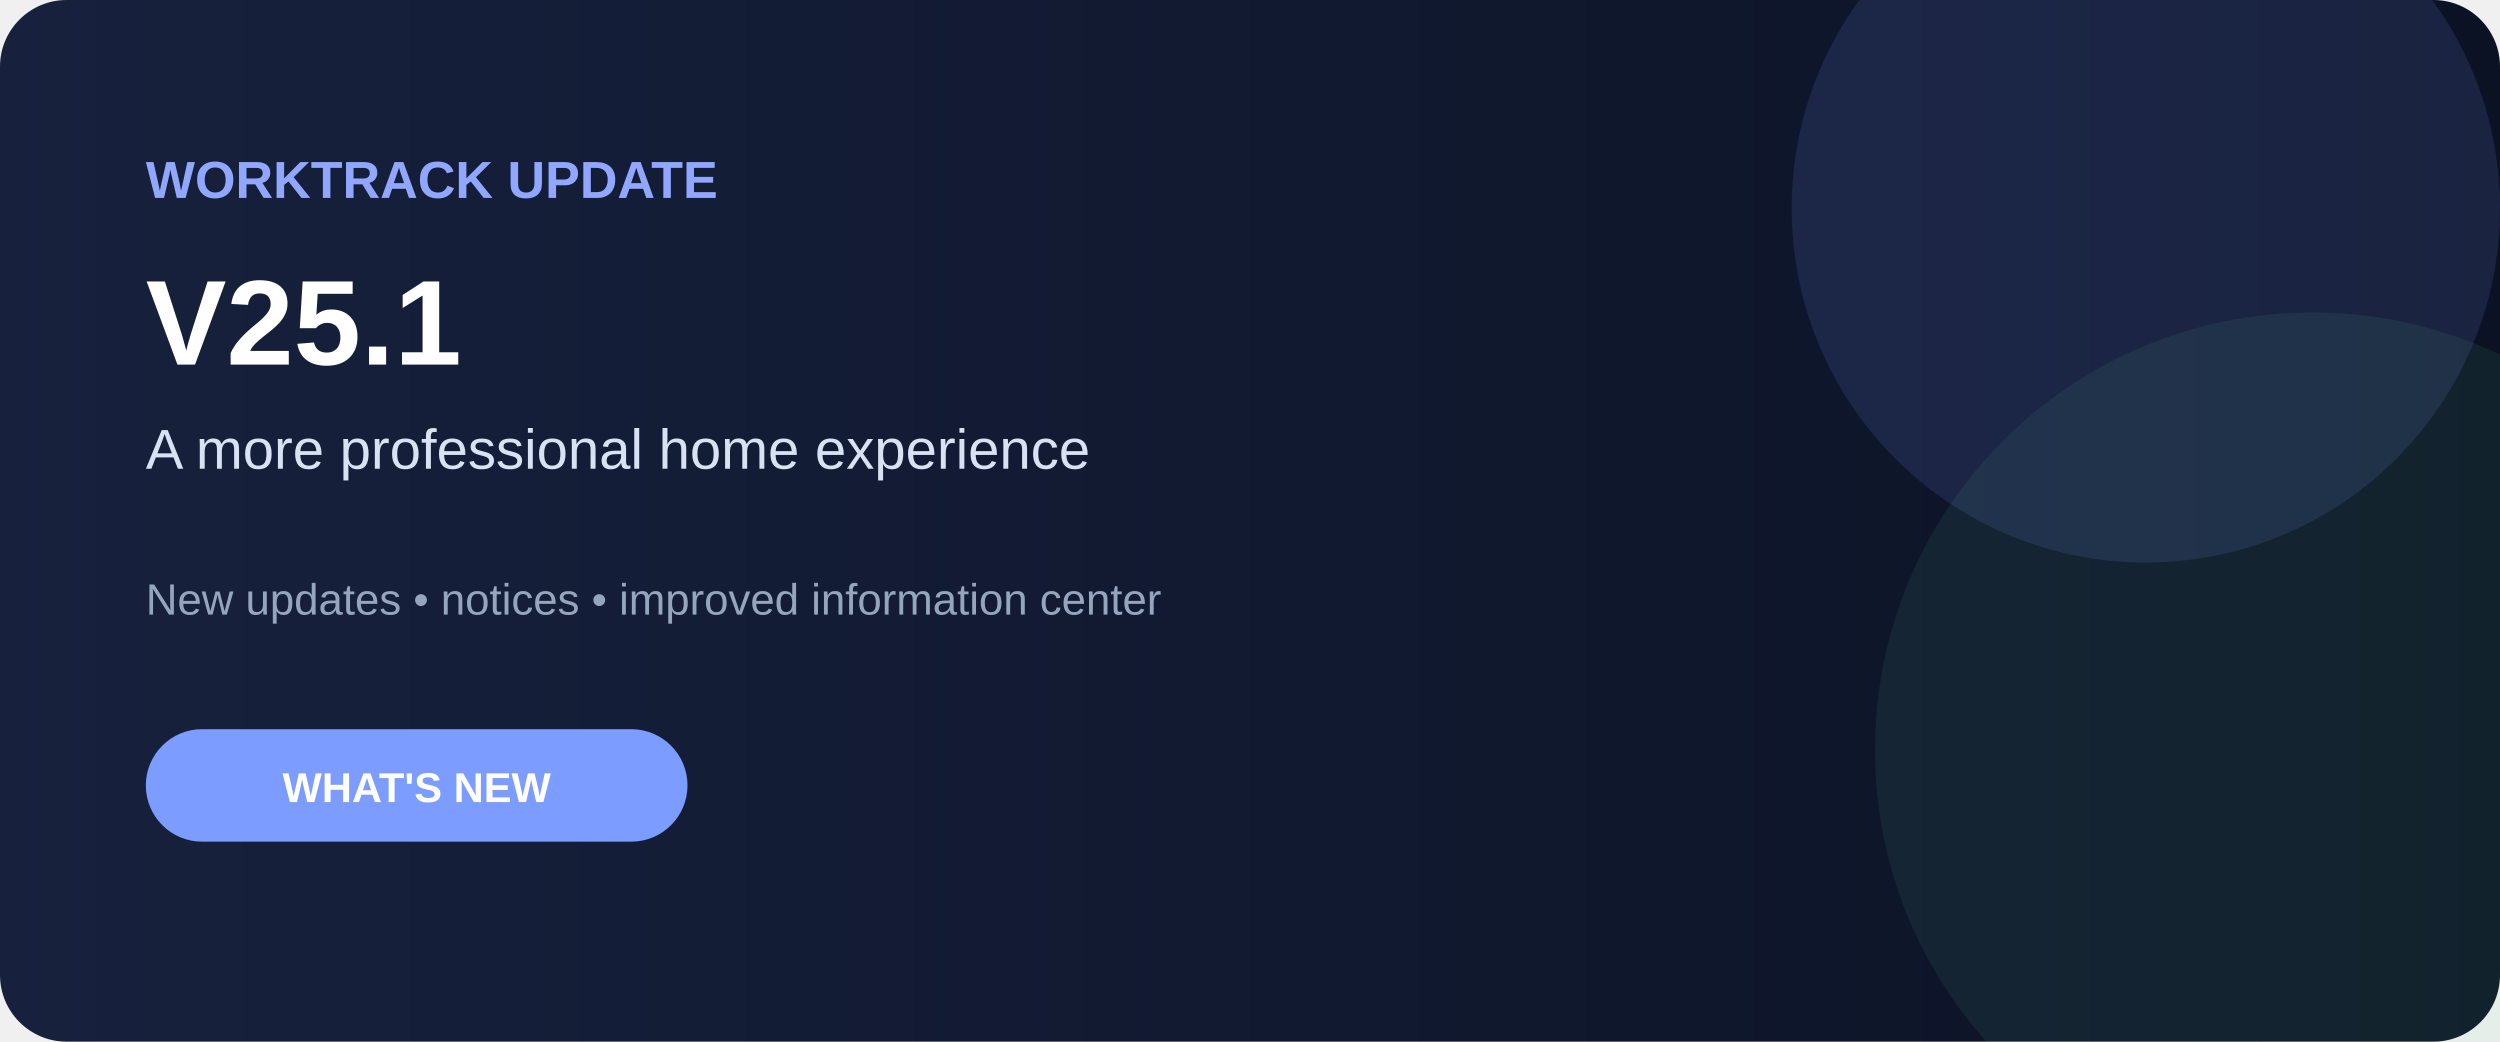
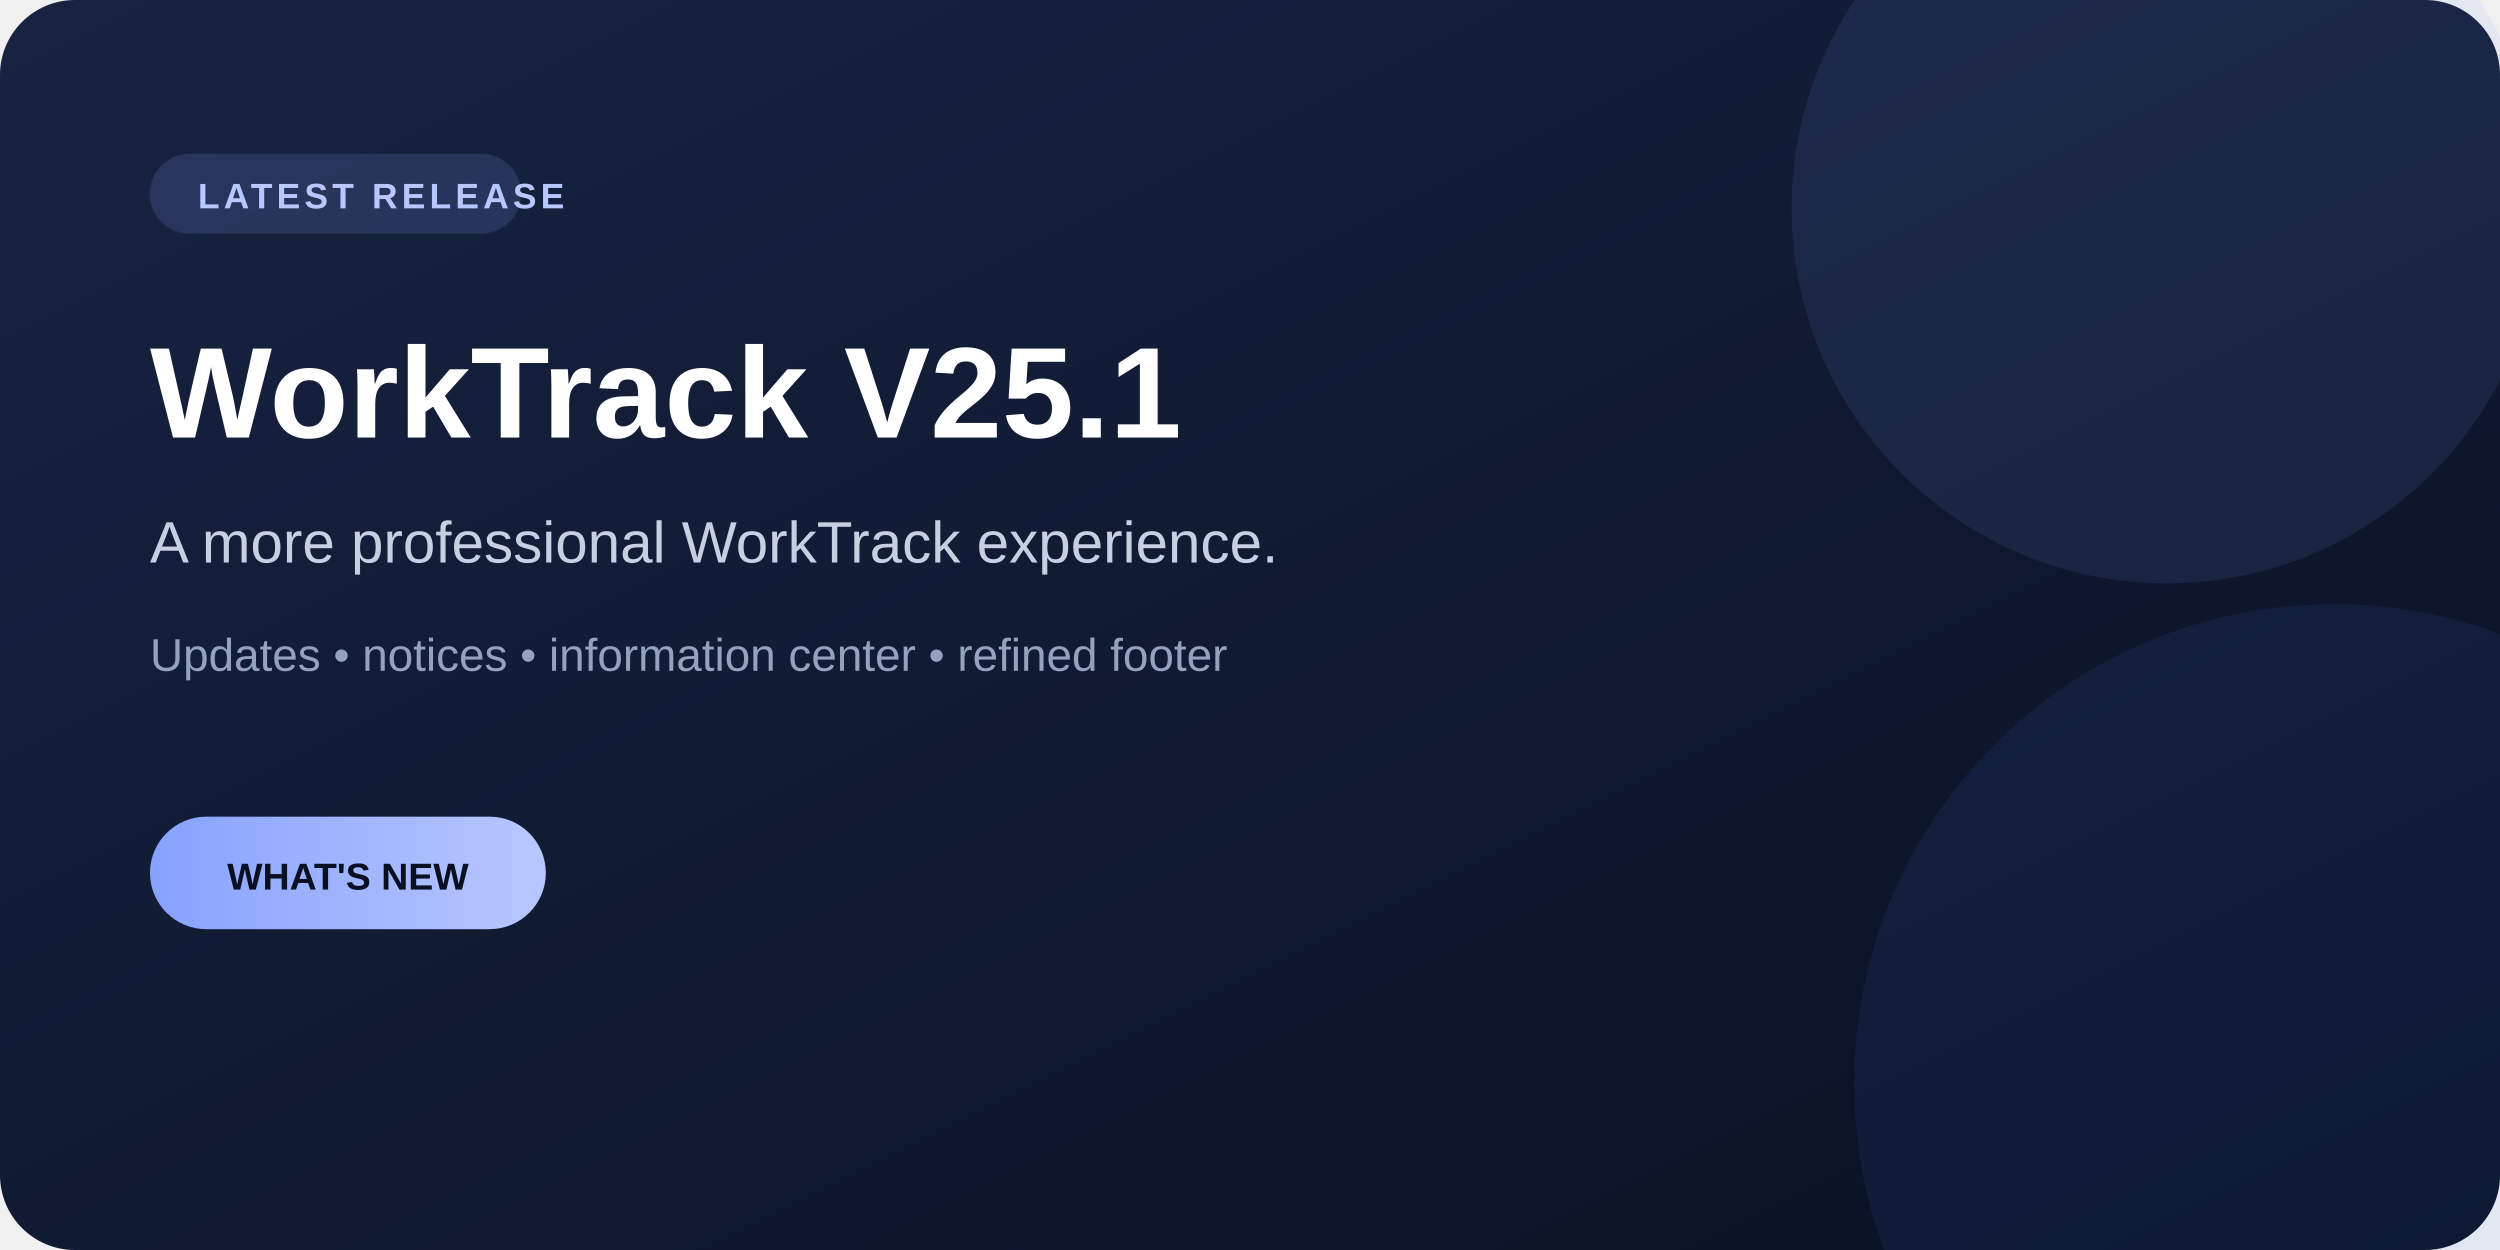
- <svg xmlns="http://www.w3.org/2000/svg" width="1200" height="500" viewBox="0 0 1200 500">
+ <svg xmlns="http://www.w3.org/2000/svg" width="1200" height="600" viewBox="0 0 1200 600">
  <defs>
-     <linearGradient id="g" x1="0" x2="1">
-       <stop stop-color="#17213d" />
-       <stop offset="1" stop-color="#0b1224" />
+     <linearGradient id="bg1" x1="0" y1="0" x2="1" y2="1">
+       <stop stop-color="#182342" />
+       <stop offset="1" stop-color="#091122" />
+     </linearGradient>
+     <linearGradient id="accent1" x1="0" x2="1">
+       <stop stop-color="#87a2ff" />
+       <stop offset="1" stop-color="#b8c7ff" />
    </linearGradient>
  </defs>
-   <rect width="1200" height="500" rx="32" fill="url(#g)" />
-   <circle cx="1030" cy="100" r="170" fill="#7890ff" opacity=".13" />
-   <circle cx="1110" cy="360" r="210" fill="#61d39a" opacity=".08" />
-   <text x="70" y="95" fill="#91a7ff" font-family="Arial" font-size="25" font-weight="700">WORKTRACK UPDATE</text>
-   <text x="70" y="175" fill="#fff" font-family="Arial" font-size="58" font-weight="800">V25.1</text>
-   <text x="70" y="225" fill="#d9e2f3" font-family="Arial" font-size="27">A more professional home experience</text>
-   <text x="70" y="295" fill="#95a5bd" font-family="Arial" font-size="21">New updates • notices • improved information center</text>
-   <rect x="70" y="350" width="260" height="54" rx="27" fill="#7c9cff" />
-   <text x="200" y="385" text-anchor="middle" fill="#fff" font-family="Arial" font-size="20" font-weight="700">WHAT'S NEW</text>
+   <rect width="1200" height="600" rx="36" fill="url(#bg1)" />
+   <circle cx="1040" cy="100" r="180" fill="#7c9cff" opacity=".10" />
+   <circle cx="1120" cy="520" r="230" fill="#4f7cff" opacity=".08" />
+   <rect x="72" y="74" width="178" height="38" rx="19" fill="#8aa2ff" opacity=".16" stroke="#9bb0ff" stroke-opacity=".28" />
+   <text x="95" y="100" fill="#b9c7ff" font-family="Arial,Helvetica,sans-serif" font-size="17" font-weight="700" letter-spacing="2">LATEST RELEASE</text>
+   <text x="72" y="210" fill="#ffffff" font-family="Arial,Helvetica,sans-serif" font-size="62" font-weight="800">WorkTrack V25.1</text>
+   <text x="72" y="270" fill="#c6d0e2" font-family="Arial,Helvetica,sans-serif" font-size="28">A more professional WorkTrack experience.</text>
+   <text x="72" y="322" fill="#94a2bb" font-family="Arial,Helvetica,sans-serif" font-size="22">Updates • notices • information center • refined footer</text>
+   <rect x="72" y="392" width="190" height="54" rx="27" fill="url(#accent1)" />
+   <text x="167" y="427" text-anchor="middle" fill="#081021" font-family="Arial,Helvetica,sans-serif" font-size="18" font-weight="800">WHAT'S NEW</text>
</svg>
